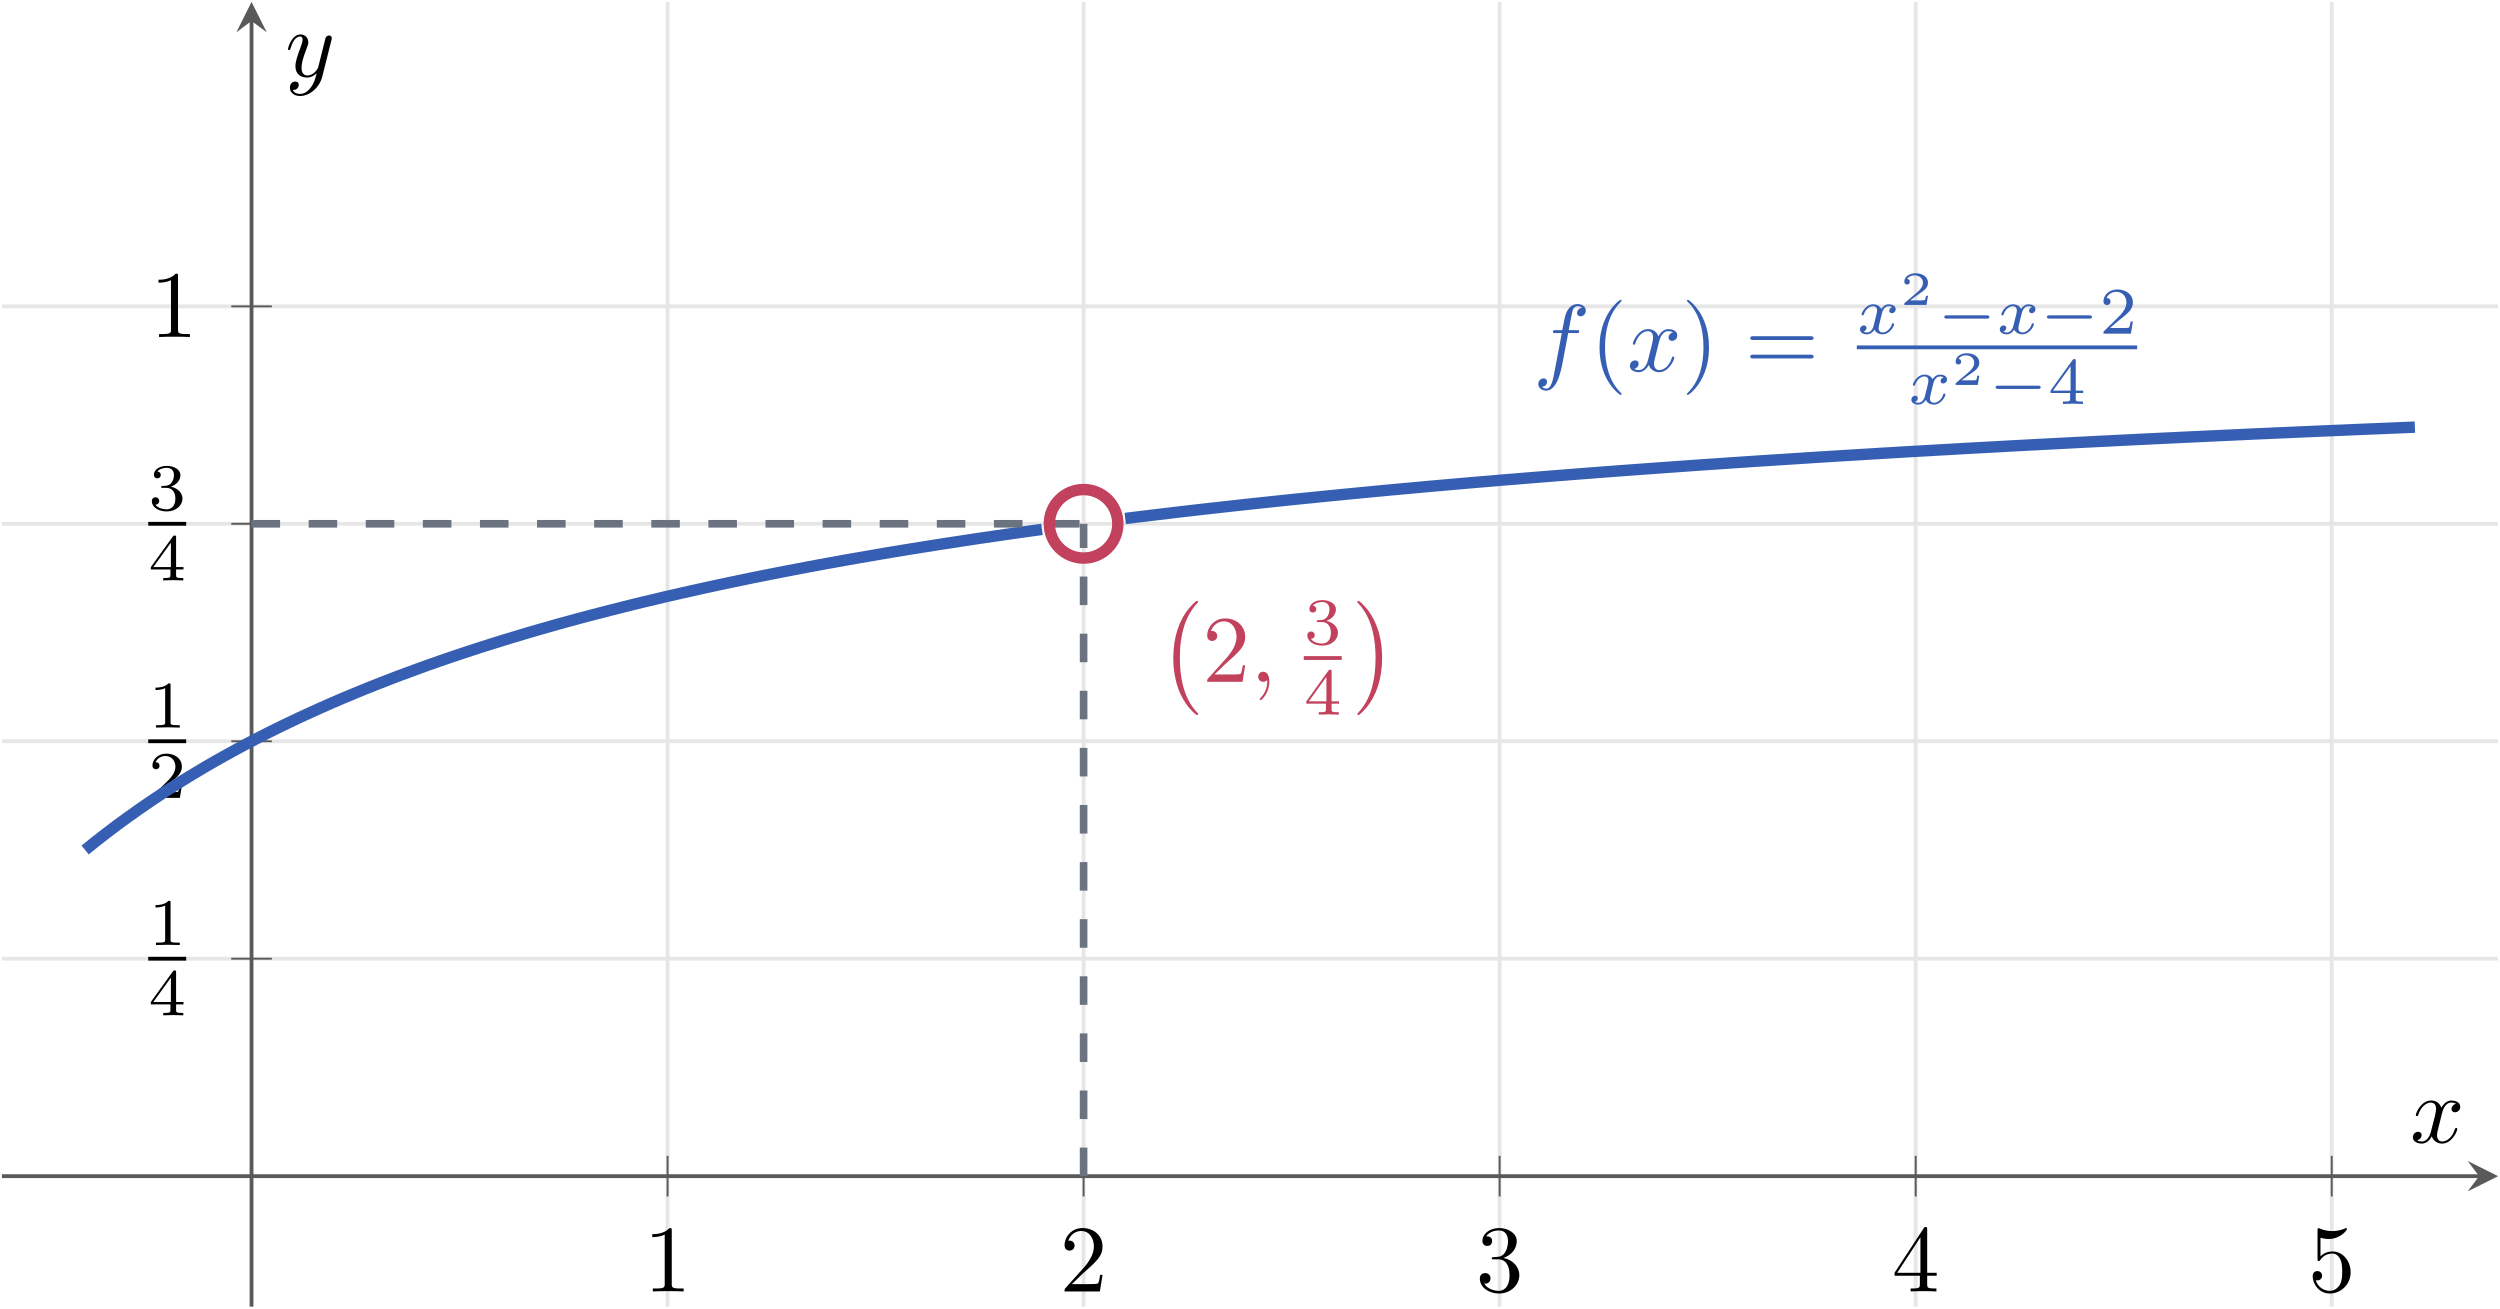
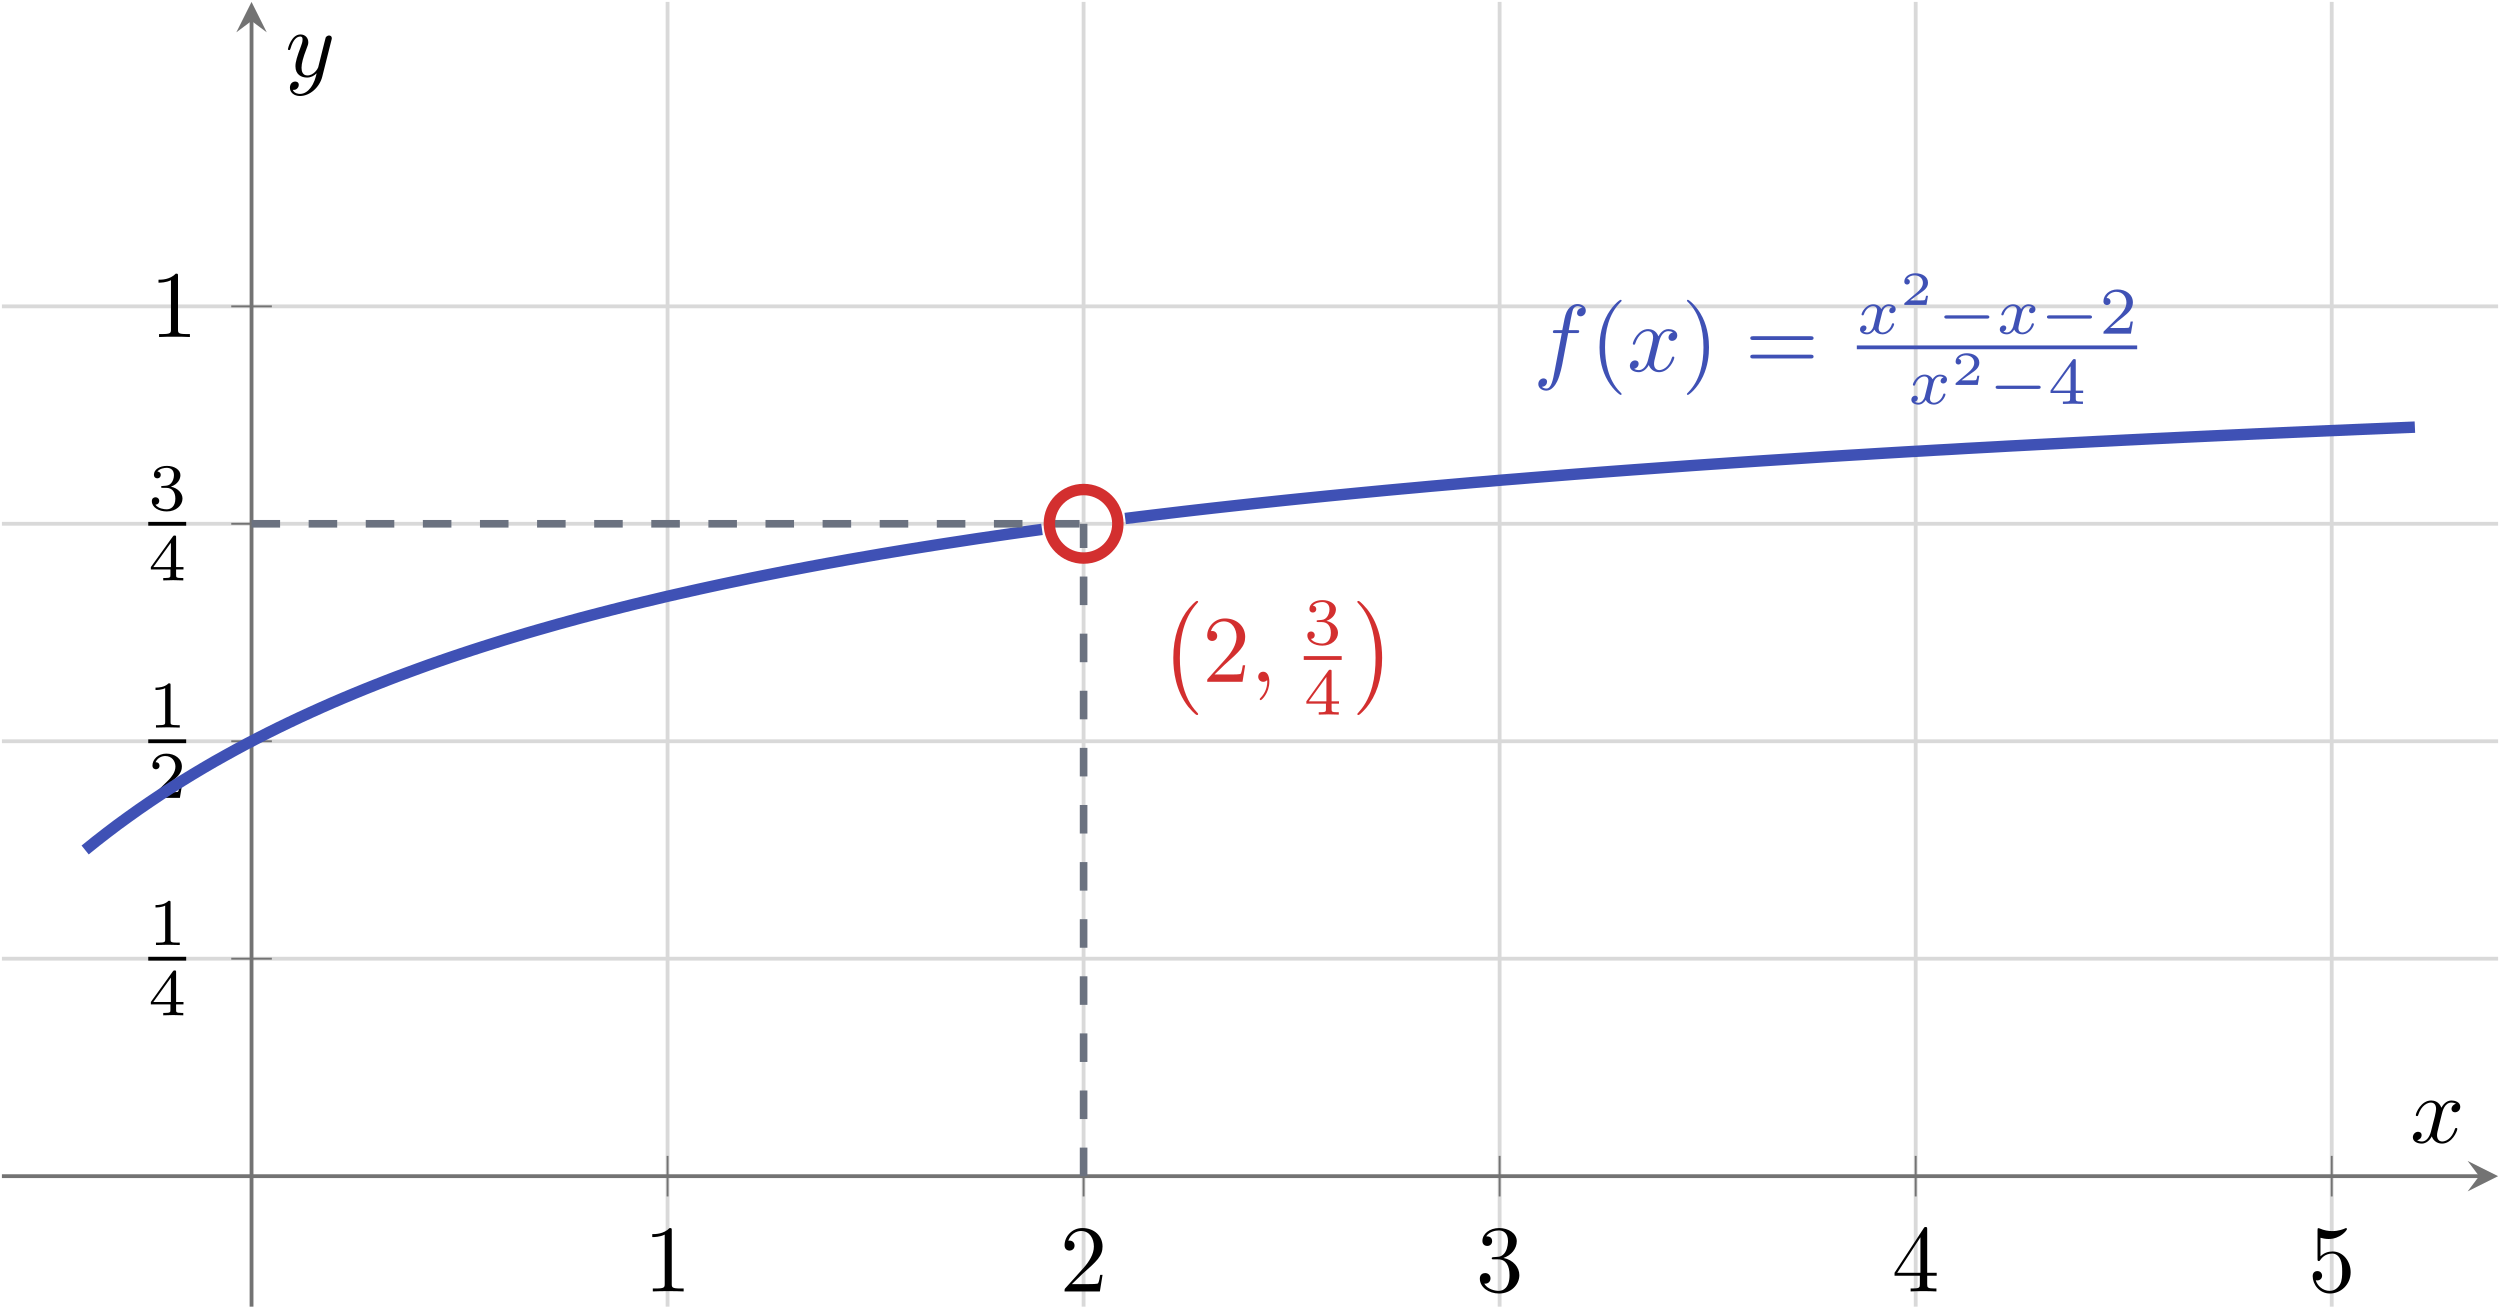
<svg xmlns="http://www.w3.org/2000/svg" xmlns:xlink="http://www.w3.org/1999/xlink" version="1.1" width="261.707pt" height="136.984pt" viewBox="-67.02 -67.019 261.707 136.984">
  <defs>
    <path id="g0-0" d="M5.189-1.576C5.3-1.576 5.467-1.576 5.467-1.743C5.467-1.918 5.307-1.918 5.189-1.918H1.032C.921-1.918 .753-1.918 .753-1.75C.753-1.576 .914-1.576 1.032-1.576H5.189Z" />
    <path id="g1-59" d="M2.022-.01C2.022-.667 1.773-1.056 1.385-1.056C1.056-1.056 .857-.807 .857-.528C.857-.259 1.056 0 1.385 0C1.504 0 1.634-.04 1.733-.13C1.763-.149 1.773-.159 1.783-.159S1.803-.149 1.803-.01C1.803 .727 1.455 1.325 1.126 1.654C1.016 1.763 1.016 1.783 1.016 1.813C1.016 1.883 1.066 1.923 1.116 1.923C1.225 1.923 2.022 1.156 2.022-.01Z" />
    <path id="g1-102" d="M3.656-3.985H4.513C4.712-3.985 4.812-3.985 4.812-4.184C4.812-4.294 4.712-4.294 4.543-4.294H3.716L3.925-5.43C3.965-5.639 4.105-6.346 4.164-6.466C4.254-6.655 4.423-6.804 4.633-6.804C4.672-6.804 4.932-6.804 5.121-6.625C4.682-6.585 4.583-6.237 4.583-6.087C4.583-5.858 4.762-5.738 4.951-5.738C5.21-5.738 5.499-5.958 5.499-6.336C5.499-6.795 5.041-7.024 4.633-7.024C4.294-7.024 3.666-6.844 3.367-5.858C3.308-5.649 3.278-5.549 3.039-4.294H2.351C2.162-4.294 2.052-4.294 2.052-4.105C2.052-3.985 2.142-3.985 2.331-3.985H2.989L2.242-.05C2.062 .917 1.893 1.823 1.375 1.823C1.335 1.823 1.086 1.823 .897 1.644C1.355 1.614 1.445 1.255 1.445 1.106C1.445 .877 1.265 .757 1.076 .757C.817 .757 .528 .976 .528 1.355C.528 1.803 .966 2.042 1.375 2.042C1.923 2.042 2.321 1.455 2.501 1.076C2.819 .448 3.049-.757 3.059-.827L3.656-3.985Z" />
    <path id="g1-120" d="M3.328-3.009C3.387-3.268 3.616-4.184 4.314-4.184C4.364-4.184 4.603-4.184 4.812-4.055C4.533-4.005 4.334-3.756 4.334-3.517C4.334-3.357 4.443-3.168 4.712-3.168C4.932-3.168 5.25-3.347 5.25-3.746C5.25-4.264 4.663-4.403 4.324-4.403C3.746-4.403 3.397-3.875 3.278-3.646C3.029-4.304 2.491-4.403 2.202-4.403C1.166-4.403 .598-3.118 .598-2.869C.598-2.77 .697-2.77 .717-2.77C.797-2.77 .827-2.79 .847-2.879C1.186-3.935 1.843-4.184 2.182-4.184C2.371-4.184 2.72-4.095 2.72-3.517C2.72-3.208 2.55-2.54 2.182-1.146C2.022-.528 1.674-.11 1.235-.11C1.176-.11 .946-.11 .737-.239C.986-.289 1.205-.498 1.205-.777C1.205-1.046 .986-1.126 .837-1.126C.538-1.126 .289-.867 .289-.548C.289-.09 .787 .11 1.225 .11C1.883 .11 2.242-.588 2.271-.648C2.391-.279 2.75 .11 3.347 .11C4.374 .11 4.941-1.176 4.941-1.425C4.941-1.524 4.852-1.524 4.822-1.524C4.732-1.524 4.712-1.484 4.692-1.415C4.364-.349 3.686-.11 3.367-.11C2.979-.11 2.819-.428 2.819-.767C2.819-.986 2.879-1.205 2.989-1.644L3.328-3.009Z" />
    <path id="g1-121" d="M4.842-3.796C4.882-3.935 4.882-3.955 4.882-4.025C4.882-4.204 4.742-4.294 4.593-4.294C4.493-4.294 4.334-4.234 4.244-4.085C4.224-4.035 4.144-3.726 4.105-3.547C4.035-3.288 3.965-3.019 3.905-2.75L3.457-.956C3.417-.807 2.989-.11 2.331-.11C1.823-.11 1.714-.548 1.714-.917C1.714-1.375 1.883-1.993 2.222-2.869C2.381-3.278 2.421-3.387 2.421-3.587C2.421-4.035 2.102-4.403 1.604-4.403C.658-4.403 .289-2.959 .289-2.869C.289-2.77 .389-2.77 .408-2.77C.508-2.77 .518-2.79 .568-2.949C.837-3.885 1.235-4.184 1.574-4.184C1.654-4.184 1.823-4.184 1.823-3.866C1.823-3.616 1.724-3.357 1.654-3.168C1.255-2.112 1.076-1.544 1.076-1.076C1.076-.189 1.704 .11 2.291 .11C2.68 .11 3.019-.06 3.298-.339C3.168 .179 3.049 .667 2.65 1.196C2.391 1.534 2.012 1.823 1.554 1.823C1.415 1.823 .966 1.793 .797 1.405C.956 1.405 1.086 1.405 1.225 1.285C1.325 1.196 1.425 1.066 1.425 .877C1.425 .568 1.156 .528 1.056 .528C.827 .528 .498 .687 .498 1.176C.498 1.674 .936 2.042 1.554 2.042C2.58 2.042 3.606 1.136 3.885 .01L4.842-3.796Z" />
    <path id="g2-120" d="M1.736-.739C1.667-.502 1.437-.126 1.081-.126C1.06-.126 .851-.126 .704-.223C.99-.314 1.011-.565 1.011-.607C1.011-.76 .893-.865 .732-.865C.537-.865 .335-.697 .335-.439C.335-.091 .725 .07 1.067 .07C1.388 .07 1.674-.133 1.848-.425C2.015-.056 2.399 .07 2.678 .07C3.48 .07 3.905-.802 3.905-.997C3.905-1.088 3.815-1.088 3.794-1.088C3.696-1.088 3.689-1.053 3.661-.969C3.515-.488 3.096-.126 2.706-.126C2.427-.126 2.28-.314 2.28-.579C2.28-.76 2.448-1.395 2.643-2.169C2.783-2.706 3.096-2.88 3.327-2.88C3.34-2.88 3.557-2.88 3.703-2.783C3.48-2.72 3.396-2.525 3.396-2.399C3.396-2.246 3.515-2.141 3.675-2.141S4.066-2.273 4.066-2.566C4.066-2.957 3.619-3.075 3.34-3.075C2.992-3.075 2.713-2.845 2.559-2.58C2.434-2.866 2.113-3.075 1.723-3.075C.941-3.075 .495-2.218 .495-2.008C.495-1.918 .593-1.918 .614-1.918C.704-1.918 .711-1.946 .746-2.036C.921-2.58 1.36-2.88 1.702-2.88C1.932-2.88 2.12-2.755 2.12-2.42C2.12-2.28 2.036-1.932 1.974-1.695L1.736-.739Z" />
    <path id="g3-40" d="M3.298 2.391C3.298 2.361 3.298 2.341 3.128 2.172C1.883 .917 1.564-.966 1.564-2.491C1.564-4.224 1.943-5.958 3.168-7.203C3.298-7.323 3.298-7.342 3.298-7.372C3.298-7.442 3.258-7.472 3.198-7.472C3.098-7.472 2.202-6.795 1.614-5.529C1.106-4.433 .986-3.328 .986-2.491C.986-1.714 1.096-.508 1.644 .618C2.242 1.843 3.098 2.491 3.198 2.491C3.258 2.491 3.298 2.461 3.298 2.391Z" />
    <path id="g3-41" d="M2.879-2.491C2.879-3.268 2.77-4.473 2.222-5.599C1.624-6.824 .767-7.472 .667-7.472C.608-7.472 .568-7.432 .568-7.372C.568-7.342 .568-7.323 .757-7.143C1.733-6.157 2.301-4.573 2.301-2.491C2.301-.787 1.933 .966 .697 2.222C.568 2.341 .568 2.361 .568 2.391C.568 2.451 .608 2.491 .667 2.491C.767 2.491 1.664 1.813 2.252 .548C2.76-.548 2.879-1.654 2.879-2.491Z" />
    <path id="g3-49" d="M2.929-6.376C2.929-6.615 2.929-6.635 2.7-6.635C2.082-5.998 1.205-5.998 .887-5.998V-5.689C1.086-5.689 1.674-5.689 2.192-5.948V-.787C2.192-.428 2.162-.309 1.265-.309H.946V0C1.295-.03 2.162-.03 2.56-.03S3.826-.03 4.174 0V-.309H3.856C2.959-.309 2.929-.418 2.929-.787V-6.376Z" />
    <path id="g3-50" d="M1.265-.767L2.321-1.793C3.875-3.168 4.473-3.706 4.473-4.702C4.473-5.838 3.577-6.635 2.361-6.635C1.235-6.635 .498-5.719 .498-4.832C.498-4.274 .996-4.274 1.026-4.274C1.196-4.274 1.544-4.394 1.544-4.802C1.544-5.061 1.365-5.32 1.016-5.32C.936-5.32 .917-5.32 .887-5.31C1.116-5.958 1.654-6.326 2.232-6.326C3.138-6.326 3.567-5.519 3.567-4.702C3.567-3.905 3.068-3.118 2.521-2.501L.608-.369C.498-.259 .498-.239 .498 0H4.194L4.473-1.733H4.224C4.174-1.435 4.105-.996 4.005-.847C3.935-.767 3.278-.767 3.059-.767H1.265Z" />
    <path id="g3-51" d="M2.889-3.507C3.706-3.776 4.284-4.473 4.284-5.26C4.284-6.077 3.407-6.635 2.451-6.635C1.445-6.635 .687-6.037 .687-5.28C.687-4.951 .907-4.762 1.196-4.762C1.504-4.762 1.704-4.981 1.704-5.27C1.704-5.768 1.235-5.768 1.086-5.768C1.395-6.257 2.052-6.386 2.411-6.386C2.819-6.386 3.367-6.167 3.367-5.27C3.367-5.151 3.347-4.573 3.088-4.134C2.79-3.656 2.451-3.626 2.202-3.616C2.122-3.606 1.883-3.587 1.813-3.587C1.733-3.577 1.664-3.567 1.664-3.467C1.664-3.357 1.733-3.357 1.903-3.357H2.341C3.158-3.357 3.527-2.68 3.527-1.704C3.527-.349 2.839-.06 2.401-.06C1.973-.06 1.225-.229 .877-.817C1.225-.767 1.534-.986 1.534-1.365C1.534-1.724 1.265-1.923 .976-1.923C.737-1.923 .418-1.783 .418-1.345C.418-.438 1.345 .219 2.431 .219C3.646 .219 4.553-.687 4.553-1.704C4.553-2.521 3.925-3.298 2.889-3.507Z" />
    <path id="g3-52" d="M2.929-1.644V-.777C2.929-.418 2.909-.309 2.172-.309H1.963V0C2.371-.03 2.889-.03 3.308-.03S4.254-.03 4.663 0V-.309H4.453C3.716-.309 3.696-.418 3.696-.777V-1.644H4.692V-1.953H3.696V-6.486C3.696-6.685 3.696-6.745 3.537-6.745C3.447-6.745 3.417-6.745 3.337-6.625L.279-1.953V-1.644H2.929ZM2.989-1.953H.558L2.989-5.669V-1.953Z" />
    <path id="g3-53" d="M4.473-2.002C4.473-3.188 3.656-4.184 2.58-4.184C2.102-4.184 1.674-4.025 1.315-3.676V-5.619C1.514-5.559 1.843-5.489 2.162-5.489C3.387-5.489 4.085-6.396 4.085-6.526C4.085-6.585 4.055-6.635 3.985-6.635C3.975-6.635 3.955-6.635 3.905-6.605C3.706-6.516 3.218-6.316 2.55-6.316C2.152-6.316 1.694-6.386 1.225-6.595C1.146-6.625 1.126-6.625 1.106-6.625C1.006-6.625 1.006-6.545 1.006-6.386V-3.437C1.006-3.258 1.006-3.178 1.146-3.178C1.215-3.178 1.235-3.208 1.275-3.268C1.385-3.427 1.753-3.965 2.56-3.965C3.078-3.965 3.328-3.507 3.407-3.328C3.567-2.959 3.587-2.57 3.587-2.072C3.587-1.724 3.587-1.126 3.347-.707C3.108-.319 2.74-.06 2.281-.06C1.554-.06 .986-.588 .817-1.176C.847-1.166 .877-1.156 .986-1.156C1.315-1.156 1.484-1.405 1.484-1.644S1.315-2.132 .986-2.132C.847-2.132 .498-2.062 .498-1.604C.498-.747 1.186 .219 2.301 .219C3.457 .219 4.473-.737 4.473-2.002Z" />
    <path id="g3-61" d="M6.844-3.258C6.994-3.258 7.183-3.258 7.183-3.457S6.994-3.656 6.854-3.656H.887C.747-3.656 .558-3.656 .558-3.457S.747-3.258 .897-3.258H6.844ZM6.854-1.325C6.994-1.325 7.183-1.325 7.183-1.524S6.994-1.724 6.844-1.724H.897C.747-1.724 .558-1.724 .558-1.524S.747-1.325 .887-1.325H6.854Z" />
    <path id="g4-49" d="M2.336-4.435C2.336-4.624 2.322-4.631 2.127-4.631C1.681-4.191 1.046-4.184 .76-4.184V-3.933C.928-3.933 1.388-3.933 1.771-4.129V-.572C1.771-.342 1.771-.251 1.074-.251H.809V0C.934-.007 1.792-.028 2.05-.028C2.267-.028 3.145-.007 3.299 0V-.251H3.034C2.336-.251 2.336-.342 2.336-.572V-4.435Z" />
    <path id="g4-50" d="M3.522-1.269H3.285C3.264-1.116 3.194-.704 3.103-.635C3.048-.593 2.511-.593 2.413-.593H1.13C1.862-1.241 2.106-1.437 2.525-1.764C3.041-2.176 3.522-2.608 3.522-3.271C3.522-4.115 2.783-4.631 1.89-4.631C1.025-4.631 .439-4.024 .439-3.382C.439-3.027 .739-2.992 .809-2.992C.976-2.992 1.179-3.11 1.179-3.361C1.179-3.487 1.13-3.731 .767-3.731C.983-4.226 1.458-4.38 1.785-4.38C2.483-4.38 2.845-3.836 2.845-3.271C2.845-2.664 2.413-2.183 2.19-1.932L.509-.272C.439-.209 .439-.195 .439 0H3.313L3.522-1.269Z" />
    <path id="g4-51" d="M1.904-2.329C2.448-2.329 2.838-1.953 2.838-1.206C2.838-.342 2.336-.084 1.932-.084C1.653-.084 1.039-.16 .746-.572C1.074-.586 1.151-.816 1.151-.962C1.151-1.186 .983-1.346 .767-1.346C.572-1.346 .377-1.227 .377-.941C.377-.286 1.102 .139 1.946 .139C2.915 .139 3.585-.509 3.585-1.206C3.585-1.75 3.138-2.294 2.371-2.455C3.103-2.72 3.368-3.243 3.368-3.668C3.368-4.219 2.734-4.631 1.96-4.631S.593-4.254 .593-3.696C.593-3.459 .746-3.327 .955-3.327C1.172-3.327 1.311-3.487 1.311-3.682C1.311-3.884 1.172-4.031 .955-4.045C1.2-4.352 1.681-4.428 1.939-4.428C2.253-4.428 2.692-4.275 2.692-3.668C2.692-3.375 2.594-3.055 2.413-2.838C2.183-2.573 1.988-2.559 1.639-2.538C1.465-2.525 1.451-2.525 1.416-2.518C1.402-2.518 1.346-2.504 1.346-2.427C1.346-2.329 1.409-2.329 1.527-2.329H1.904Z" />
    <path id="g4-52" d="M3.689-1.144V-1.395H2.915V-4.505C2.915-4.652 2.915-4.7 2.762-4.7C2.678-4.7 2.65-4.7 2.58-4.603L.272-1.395V-1.144H2.322V-.572C2.322-.335 2.322-.251 1.757-.251H1.569V0C1.918-.014 2.364-.028 2.615-.028C2.873-.028 3.32-.014 3.668 0V-.251H3.48C2.915-.251 2.915-.335 2.915-.572V-1.144H3.689ZM2.371-3.947V-1.395H.53L2.371-3.947Z" />
    <path id="g5-50" d="M2.934-.961H2.725C2.71-.867 2.66-.558 2.58-.508C2.54-.478 2.122-.478 2.047-.478H1.071C1.4-.722 1.768-1.001 2.067-1.2C2.516-1.509 2.934-1.798 2.934-2.326C2.934-2.964 2.331-3.318 1.619-3.318C.946-3.318 .453-2.929 .453-2.441C.453-2.182 .672-2.137 .742-2.137C.877-2.137 1.036-2.227 1.036-2.431C1.036-2.61 .907-2.71 .752-2.725C.892-2.949 1.181-3.098 1.514-3.098C1.998-3.098 2.401-2.809 2.401-2.321C2.401-1.903 2.112-1.584 1.729-1.26L.513-.229C.463-.184 .458-.184 .453-.149V0H2.77L2.934-.961Z" />
    <path id="g6-0" d="M4.115 11.447C4.115 11.407 4.095 11.387 4.075 11.357C3.616 10.869 2.939 10.062 2.521 8.438C2.291 7.532 2.202 6.506 2.202 5.579C2.202 2.959 2.829 1.126 4.025-.169C4.115-.259 4.115-.279 4.115-.299C4.115-.399 4.035-.399 3.995-.399C3.846-.399 3.308 .199 3.178 .349C2.162 1.554 1.514 3.347 1.514 5.569C1.514 6.984 1.763 8.986 3.068 10.67C3.168 10.79 3.816 11.547 3.995 11.547C4.035 11.547 4.115 11.547 4.115 11.447Z" />
    <path id="g6-1" d="M3.039 5.579C3.039 4.164 2.79 2.162 1.484 .478C1.385 .359 .737-.399 .558-.399C.508-.399 .438-.379 .438-.299C.438-.259 .458-.229 .498-.199C.976 .319 1.624 1.126 2.032 2.71C2.262 3.616 2.351 4.643 2.351 5.569C2.351 6.575 2.262 7.592 2.002 8.568C1.624 9.963 1.036 10.76 .528 11.318C.438 11.407 .438 11.427 .438 11.447C.438 11.527 .508 11.547 .558 11.547C.707 11.547 1.255 10.939 1.375 10.8C2.391 9.594 3.039 7.801 3.039 5.579Z" />
  </defs>
  <g id="page1">
-     <path d="M2.863 69.766V-66.82M46.414 69.766V-66.82M89.965 69.766V-66.82M133.519 69.766V-66.82M177.071 69.766V-66.82" stroke="#e6e6e6" fill="none" stroke-width=".399" stroke-miterlimit="10" />
-     <path d="M-66.82 33.34H194.488M-66.82 10.578H194.488M-66.82-12.188H194.488M-66.82-34.949H194.488" stroke="#e6e6e6" fill="none" stroke-width=".399" stroke-miterlimit="10" />
-     <path d="M2.863 58.23V53.98M46.414 58.23V53.98M89.965 58.23V53.98M133.519 58.23V53.98M177.071 58.23V53.98" stroke="#595959" fill="none" stroke-width=".199" stroke-miterlimit="10" />
-     <path d="M-42.812 33.34H-38.562M-42.812 10.578H-38.562M-42.812-12.188H-38.562M-42.812-34.949H-38.562" stroke="#595959" fill="none" stroke-width=".199" stroke-miterlimit="10" />
-     <path d="M-66.82 56.105H192.496" stroke="#595959" fill="none" stroke-width=".399" stroke-miterlimit="10" />
-     <path d="M194.489 56.105L191.301 54.512L192.497 56.105L191.301 57.699" fill="#595959" />
-     <path d="M-40.688 69.766V-64.828" stroke="#595959" fill="none" stroke-width=".399" stroke-miterlimit="10" />
-     <path d="M-40.688-66.82L-42.281-63.633L-40.688-64.828L-39.094-63.633" fill="#595959" />
+     <path d="M2.863 69.766V-66.82M46.414 69.766V-66.82M89.965 69.766V-66.82M133.519 69.766V-66.82M177.071 69.766V-66.82" stroke="#d9d9d9" fill="none" stroke-width=".399" stroke-miterlimit="10" />
+     <path d="M-66.82 33.34H194.488M-66.82 10.578H194.488M-66.82-12.188H194.488M-66.82-34.949H194.488" stroke="#d9d9d9" fill="none" stroke-width=".399" stroke-miterlimit="10" />
+     <path d="M2.863 58.23V53.98M46.414 58.23V53.98M89.965 58.23V53.98M133.519 58.23V53.98M177.071 58.23V53.98" stroke="#737373" fill="none" stroke-width=".199" stroke-miterlimit="10" />
+     <path d="M-42.812 33.34H-38.562M-42.812 10.578H-38.562M-42.812-12.188H-38.562M-42.812-34.949H-38.562" stroke="#737373" fill="none" stroke-width=".199" stroke-miterlimit="10" />
+     <path d="M-66.82 56.105H192.496" stroke="#737373" fill="none" stroke-width=".399" stroke-miterlimit="10" />
+     <path d="M194.489 56.105L191.301 54.512L192.497 56.105L191.301 57.699" fill="#737373" />
+     <path d="M-40.688 69.766V-64.828" stroke="#737373" fill="none" stroke-width=".399" stroke-miterlimit="10" />
+     <path d="M-40.688-66.82L-42.281-63.633L-40.688-64.828L-39.094-63.633" fill="#737373" />
    <g transform="matrix(1 0 0 1 66.99262 .1358)">
      <use x="-66.62" y="68.036" xlink:href="#g3-49" />
    </g>
    <g transform="matrix(1 0 0 1 110.5442 .1358)">
      <use x="-66.62" y="68.036" xlink:href="#g3-50" />
    </g>
    <g transform="matrix(1 0 0 1 154.0958 .1358)">
      <use x="-66.62" y="68.036" xlink:href="#g3-51" />
    </g>
    <g transform="matrix(1 0 0 1 197.6472 .1358)">
      <use x="-66.62" y="68.036" xlink:href="#g3-52" />
    </g>
    <g transform="matrix(1 0 0 1 241.1992 .1358)">
      <use x="-66.62" y="68.036" xlink:href="#g3-53" />
    </g>
    <g transform="matrix(1 0 0 1 13.9238 -32.2034)">
      <use x="-65.425" y="64.113" xlink:href="#g4-49" />
    </g>
    <rect x="-65.425" y="65.346" height=".398" width="3.971" transform="matrix(1 0 0 1 13.9238 -32.2034)" />
    <g transform="matrix(1 0 0 1 13.9238 -32.2034)">
      <use x="-65.425" y="71.471" xlink:href="#g4-52" />
    </g>
    <g transform="matrix(1 0 0 1 13.9238 -54.9673)">
      <use x="-65.425" y="64.113" xlink:href="#g4-49" />
    </g>
    <rect x="-65.425" y="65.346" height=".398" width="3.971" transform="matrix(1 0 0 1 13.9238 -54.9673)" />
    <g transform="matrix(1 0 0 1 13.9238 -54.9673)">
      <use x="-65.425" y="71.471" xlink:href="#g4-50" />
    </g>
    <g transform="matrix(1 0 0 1 13.9238 -77.73121)">
      <use x="-65.425" y="64.113" xlink:href="#g4-51" />
    </g>
    <rect x="-65.425" y="65.346" height=".398" width="3.971" transform="matrix(1 0 0 1 13.9238 -77.73121)" />
    <g transform="matrix(1 0 0 1 13.9238 -77.73121)">
      <use x="-65.425" y="71.471" xlink:href="#g4-52" />
    </g>
    <g transform="matrix(1 0 0 1 15.3047 -99.7756)">
      <use x="-66.62" y="68.036" xlink:href="#g3-49" />
    </g>
-     <path d="M-58.109 21.961L-56.984 21.055L-55.859 20.18L-54.734 19.328L-53.605 18.508L-52.48 17.707L-51.355 16.934L-50.23 16.18L-49.105 15.449L-47.98 14.738L-46.855 14.047L-45.73 13.375L-44.605 12.719L-43.477 12.086L-42.352 11.465L-41.227 10.859L-40.102 10.273L-38.977 9.699L-37.852 9.141L-36.727 8.598L-35.602 8.066L-34.473 7.547L-33.348 7.039L-32.223 6.543L-31.098 6.062L-29.973 5.59L-28.848 5.129L-27.723 4.68L-26.598 4.238L-25.473 3.805L-24.344 3.387L-23.219 2.973L-22.094 2.566L-20.969 2.172L-19.844 1.785L-18.719 1.406L-17.594 1.035L-16.469 .672L-15.34 .316L-14.215-.035L-13.09-.375L-11.965-.715L-10.84-1.043L-9.715-1.363L-8.59-1.684L-7.465-1.992L-6.34-2.301L-5.211-2.598L-4.086-2.891L-2.961-3.18L-1.836-3.465L-.711-3.746L.414-4.019L1.539-4.285L2.664-4.555L3.793-4.812L4.918-5.066L6.043-5.32L7.168-5.566L8.293-5.809L9.418-6.047L10.543-6.281L11.668-6.516L12.793-6.742L13.922-6.965L15.047-7.188L16.172-7.402L17.297-7.617L18.422-7.828L19.547-8.035L20.672-8.238L21.797-8.441L22.926-8.637L24.051-8.832L25.176-9.027L26.301-9.215L27.426-9.402L28.551-9.586L29.676-9.766L30.801-9.945L31.926-10.121L33.055-10.293L34.179-10.465L35.304-10.637L36.429-10.801L37.554-10.965L38.679-11.129L39.804-11.289L40.929-11.445L42.059-11.602" stroke="#365fb3" fill="none" stroke-width="1.196" stroke-miterlimit="10" />
-     <path d="M50.77-12.742L52.285-12.93L53.804-13.113L55.321-13.293L56.836-13.473L58.355-13.648L59.871-13.82L61.386-13.988L62.907-14.156L64.421-14.32L65.938-14.48L67.457-14.641L68.972-14.797L70.489-14.949L72.007-15.102L73.523-15.25L75.04-15.398L76.558-15.543L78.075-15.688L79.59-15.828L81.109-15.965L82.624-16.105L84.144-16.238L85.66-16.371L87.175-16.504L88.695-16.629L90.21-16.762L91.727-16.883L93.246-17.008L94.761-17.129L96.278-17.25L97.796-17.371L99.312-17.488L100.829-17.605L102.347-17.719L103.864-17.832L105.379-17.941L106.898-18.051L108.415-18.16L109.93-18.27L111.45-18.375L112.965-18.477L114.481-18.582L115.999-18.684L117.516-18.785L119.031-18.883L120.55-18.98L122.067-19.078L123.582-19.176L125.102-19.27L126.618-19.363L128.132-19.453L129.653-19.547L131.167-19.637L132.684-19.727L134.203-19.812L135.719-19.902L137.234-19.984L138.754-20.074L140.269-20.156L141.786-20.238L143.304-20.324L144.821-20.402L146.335-20.484L147.856-20.562L149.371-20.641L150.887-20.719L152.406-20.797L153.922-20.871L155.438-20.949L156.957-21.023L158.472-21.098L159.988-21.168L161.507-21.242L163.024-21.312L164.54-21.383L166.059-21.453L167.575-21.523L169.089-21.594L170.609-21.66L172.125-21.727L173.641-21.793L175.161-21.859L176.675-21.926L178.191-21.988L179.71-22.055L181.226-22.117L182.743-22.18L184.262-22.242L185.778-22.305" stroke="#365fb3" fill="none" stroke-width="1.196" stroke-miterlimit="10" />
+     <path d="M-58.109 21.961L-56.984 21.055L-55.859 20.18L-54.734 19.328L-53.605 18.508L-52.48 17.707L-51.355 16.934L-50.23 16.18L-49.105 15.449L-47.98 14.738L-46.855 14.047L-45.73 13.375L-44.605 12.719L-43.477 12.086L-42.352 11.465L-41.227 10.859L-40.102 10.273L-38.977 9.699L-37.852 9.141L-36.727 8.598L-35.602 8.066L-34.473 7.547L-33.348 7.039L-32.223 6.543L-31.098 6.062L-29.973 5.59L-28.848 5.129L-27.723 4.68L-26.598 4.238L-25.473 3.805L-24.344 3.387L-23.219 2.973L-22.094 2.566L-20.969 2.172L-19.844 1.785L-18.719 1.406L-17.594 1.035L-16.469 .672L-15.34 .316L-14.215-.035L-13.09-.375L-11.965-.715L-10.84-1.043L-9.715-1.363L-8.59-1.684L-7.465-1.992L-6.34-2.301L-5.211-2.598L-4.086-2.891L-2.961-3.18L-1.836-3.465L-.711-3.746L.414-4.019L1.539-4.285L2.664-4.555L3.793-4.812L4.918-5.066L6.043-5.32L7.168-5.566L8.293-5.809L9.418-6.047L10.543-6.281L11.668-6.516L12.793-6.742L13.922-6.965L15.047-7.188L16.172-7.402L17.297-7.617L18.422-7.828L19.547-8.035L20.672-8.238L21.797-8.441L22.926-8.637L24.051-8.832L25.176-9.027L26.301-9.215L27.426-9.402L28.551-9.586L29.676-9.766L30.801-9.945L31.926-10.121L33.055-10.293L34.179-10.465L35.304-10.637L36.429-10.801L37.554-10.965L38.679-11.129L39.804-11.289L40.929-11.445L42.059-11.602" stroke="#3f51b5" fill="none" stroke-width="1.196" stroke-miterlimit="10" />
+     <path d="M50.77-12.742L52.285-12.93L53.804-13.113L55.321-13.293L56.836-13.473L58.355-13.648L59.871-13.82L61.386-13.988L62.907-14.156L64.421-14.32L65.938-14.48L67.457-14.641L68.972-14.797L70.489-14.949L72.007-15.102L73.523-15.25L75.04-15.398L76.558-15.543L78.075-15.688L79.59-15.828L81.109-15.965L82.624-16.105L84.144-16.238L85.66-16.371L87.175-16.504L88.695-16.629L90.21-16.762L91.727-16.883L93.246-17.008L94.761-17.129L96.278-17.25L97.796-17.371L99.312-17.488L100.829-17.605L102.347-17.719L103.864-17.832L105.379-17.941L106.898-18.051L108.415-18.16L109.93-18.27L111.45-18.375L112.965-18.477L114.481-18.582L115.999-18.684L117.516-18.785L119.031-18.883L120.55-18.98L122.067-19.078L123.582-19.176L125.102-19.27L126.618-19.363L128.132-19.453L129.653-19.547L131.167-19.637L132.684-19.727L134.203-19.812L135.719-19.902L137.234-19.984L138.754-20.074L140.269-20.156L141.786-20.238L143.304-20.324L144.821-20.402L146.335-20.484L147.856-20.562L149.371-20.641L150.887-20.719L152.406-20.797L153.922-20.871L155.438-20.949L156.957-21.023L158.472-21.098L159.988-21.168L161.507-21.242L163.024-21.312L164.54-21.383L166.059-21.453L167.575-21.523L169.089-21.594L170.609-21.66L172.125-21.727L173.641-21.793L175.161-21.859L176.675-21.926L178.191-21.988L179.71-22.055L181.226-22.117L182.743-22.18L184.262-22.242L185.778-22.305" stroke="#3f51b5" fill="none" stroke-width="1.196" stroke-miterlimit="10" />
    <path d="M46.414 56.105V-12.188" stroke="#6b7280" fill="none" stroke-width=".797" stroke-miterlimit="10" stroke-dasharray="2.989 2.989" />
    <path d="M-40.688-12.188H46.414" stroke="#6b7280" fill="none" stroke-width=".797" stroke-miterlimit="10" stroke-dasharray="2.989 2.989" />
-     <g fill="#365fb3" transform="matrix(1 0 0 1 160.1062 -96.2024)">
+     <g fill="#3f51b5" transform="matrix(1 0 0 1 160.1062 -96.2024)">
      <use x="-66.62" y="68.036" xlink:href="#g1-102" />
      <use x="-60.67" y="68.036" xlink:href="#g3-40" />
      <use x="-56.796" y="68.036" xlink:href="#g1-120" />
      <use x="-51.102" y="68.036" xlink:href="#g3-41" />
      <use x="-44.46" y="68.036" xlink:href="#g3-61" />
      <use x="-32.749" y="64.113" xlink:href="#g2-120" />
      <use x="-28.231" y="61.107" xlink:href="#g5-50" />
      <use x="-24.343" y="64.113" xlink:href="#g0-0" />
      <use x="-18.116" y="64.113" xlink:href="#g2-120" />
      <use x="-13.598" y="64.113" xlink:href="#g0-0" />
      <use x="-7.371" y="64.113" xlink:href="#g4-50" />
    </g>
-     <rect x="-32.749" y="65.346" height=".398" width="29.348" transform="matrix(1 0 0 1 160.1062 -96.2024)" fill="#365fb3" />
-     <g fill="#365fb3" transform="matrix(1 0 0 1 160.1062 -96.2024)">
+     <rect x="-32.749" y="65.346" height=".398" width="29.348" transform="matrix(1 0 0 1 160.1062 -96.2024)" fill="#3f51b5" />
+     <g fill="#3f51b5" transform="matrix(1 0 0 1 160.1062 -96.2024)">
      <use x="-27.376" y="71.471" xlink:href="#g2-120" />
      <use x="-22.859" y="69.479" xlink:href="#g5-50" />
      <use x="-18.97" y="71.471" xlink:href="#g0-0" />
      <use x="-12.744" y="71.471" xlink:href="#g4-52" />
    </g>
-     <g fill="#c2415d" transform="matrix(1 0 0 1 120.9098 -63.68106)">
+     <g fill="#d32f2f" transform="matrix(1 0 0 1 120.9098 -63.68106)">
      <use x="-66.62" y="59.966" xlink:href="#g6-0" />
      <use x="-62.054" y="68.036" xlink:href="#g3-50" />
      <use x="-57.073" y="68.036" xlink:href="#g1-59" />
      <use x="-51.449" y="64.113" xlink:href="#g4-51" />
    </g>
-     <rect x="-51.449" y="65.346" height=".398" width="3.971" transform="matrix(1 0 0 1 120.9098 -63.68106)" fill="#c2415d" />
-     <g fill="#c2415d" transform="matrix(1 0 0 1 120.9098 -63.68106)">
+     <rect x="-51.449" y="65.346" height=".398" width="3.971" transform="matrix(1 0 0 1 120.9098 -63.68106)" fill="#d32f2f" />
+     <g fill="#d32f2f" transform="matrix(1 0 0 1 120.9098 -63.68106)">
      <use x="-51.449" y="71.471" xlink:href="#g4-52" />
      <use x="-46.283" y="59.966" xlink:href="#g6-1" />
    </g>
-     <path d="M49.999-12.188C49.999-14.168 48.395-15.773 46.414-15.773C44.434-15.773 42.828-14.168 42.828-12.188S44.434-8.598 46.414-8.598C48.395-8.598 49.999-10.207 49.999-12.188Z" stroke="#c2415d" fill="none" stroke-width="1.196" stroke-miterlimit="10" />
+     <path d="M49.999-12.188C49.999-14.168 48.395-15.773 46.414-15.773C44.434-15.773 42.828-14.168 42.828-12.188S44.434-8.598 46.414-8.598C48.395-8.598 49.999-10.207 49.999-12.188Z" stroke="#d32f2f" fill="none" stroke-width="1.196" stroke-miterlimit="10" />
    <g transform="matrix(1 0 0 1 251.8962 -15.4499)">
      <use x="-66.62" y="68.036" xlink:href="#g1-120" />
    </g>
    <g transform="matrix(1 0 0 1 29.4515 -127.046)">
      <use x="-66.62" y="68.036" xlink:href="#g1-121" />
    </g>
  </g>
</svg>
